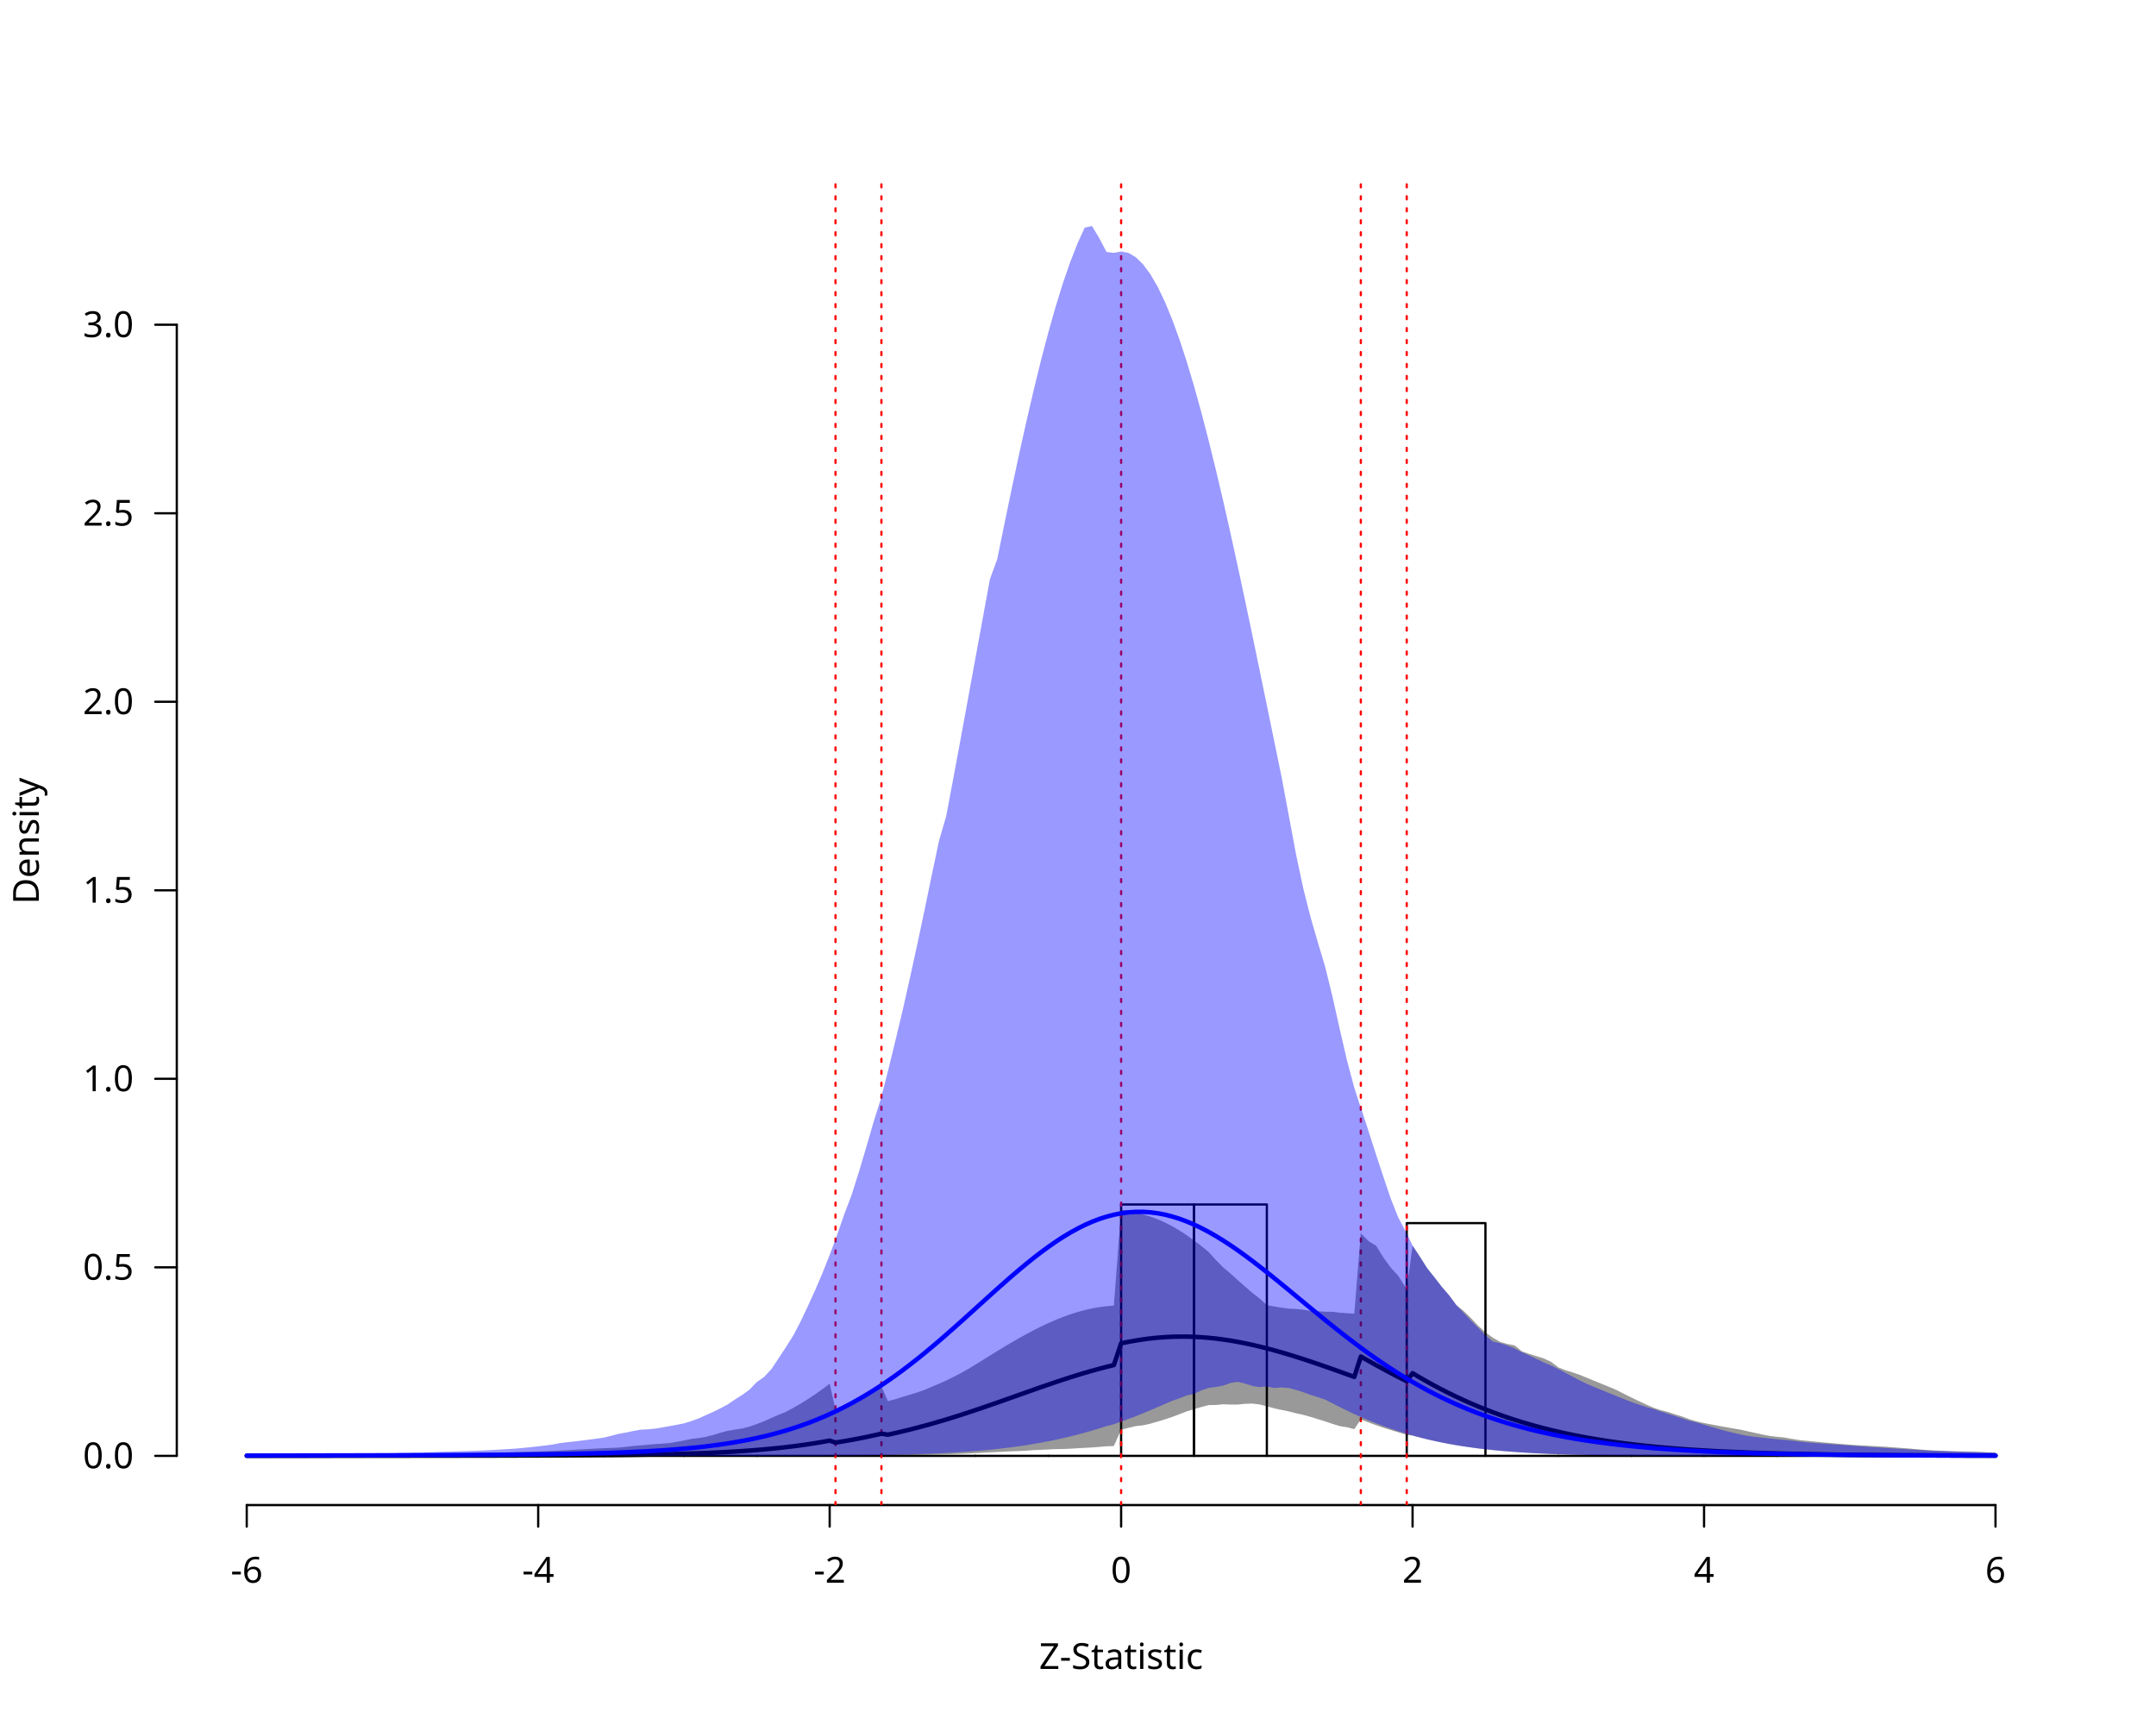
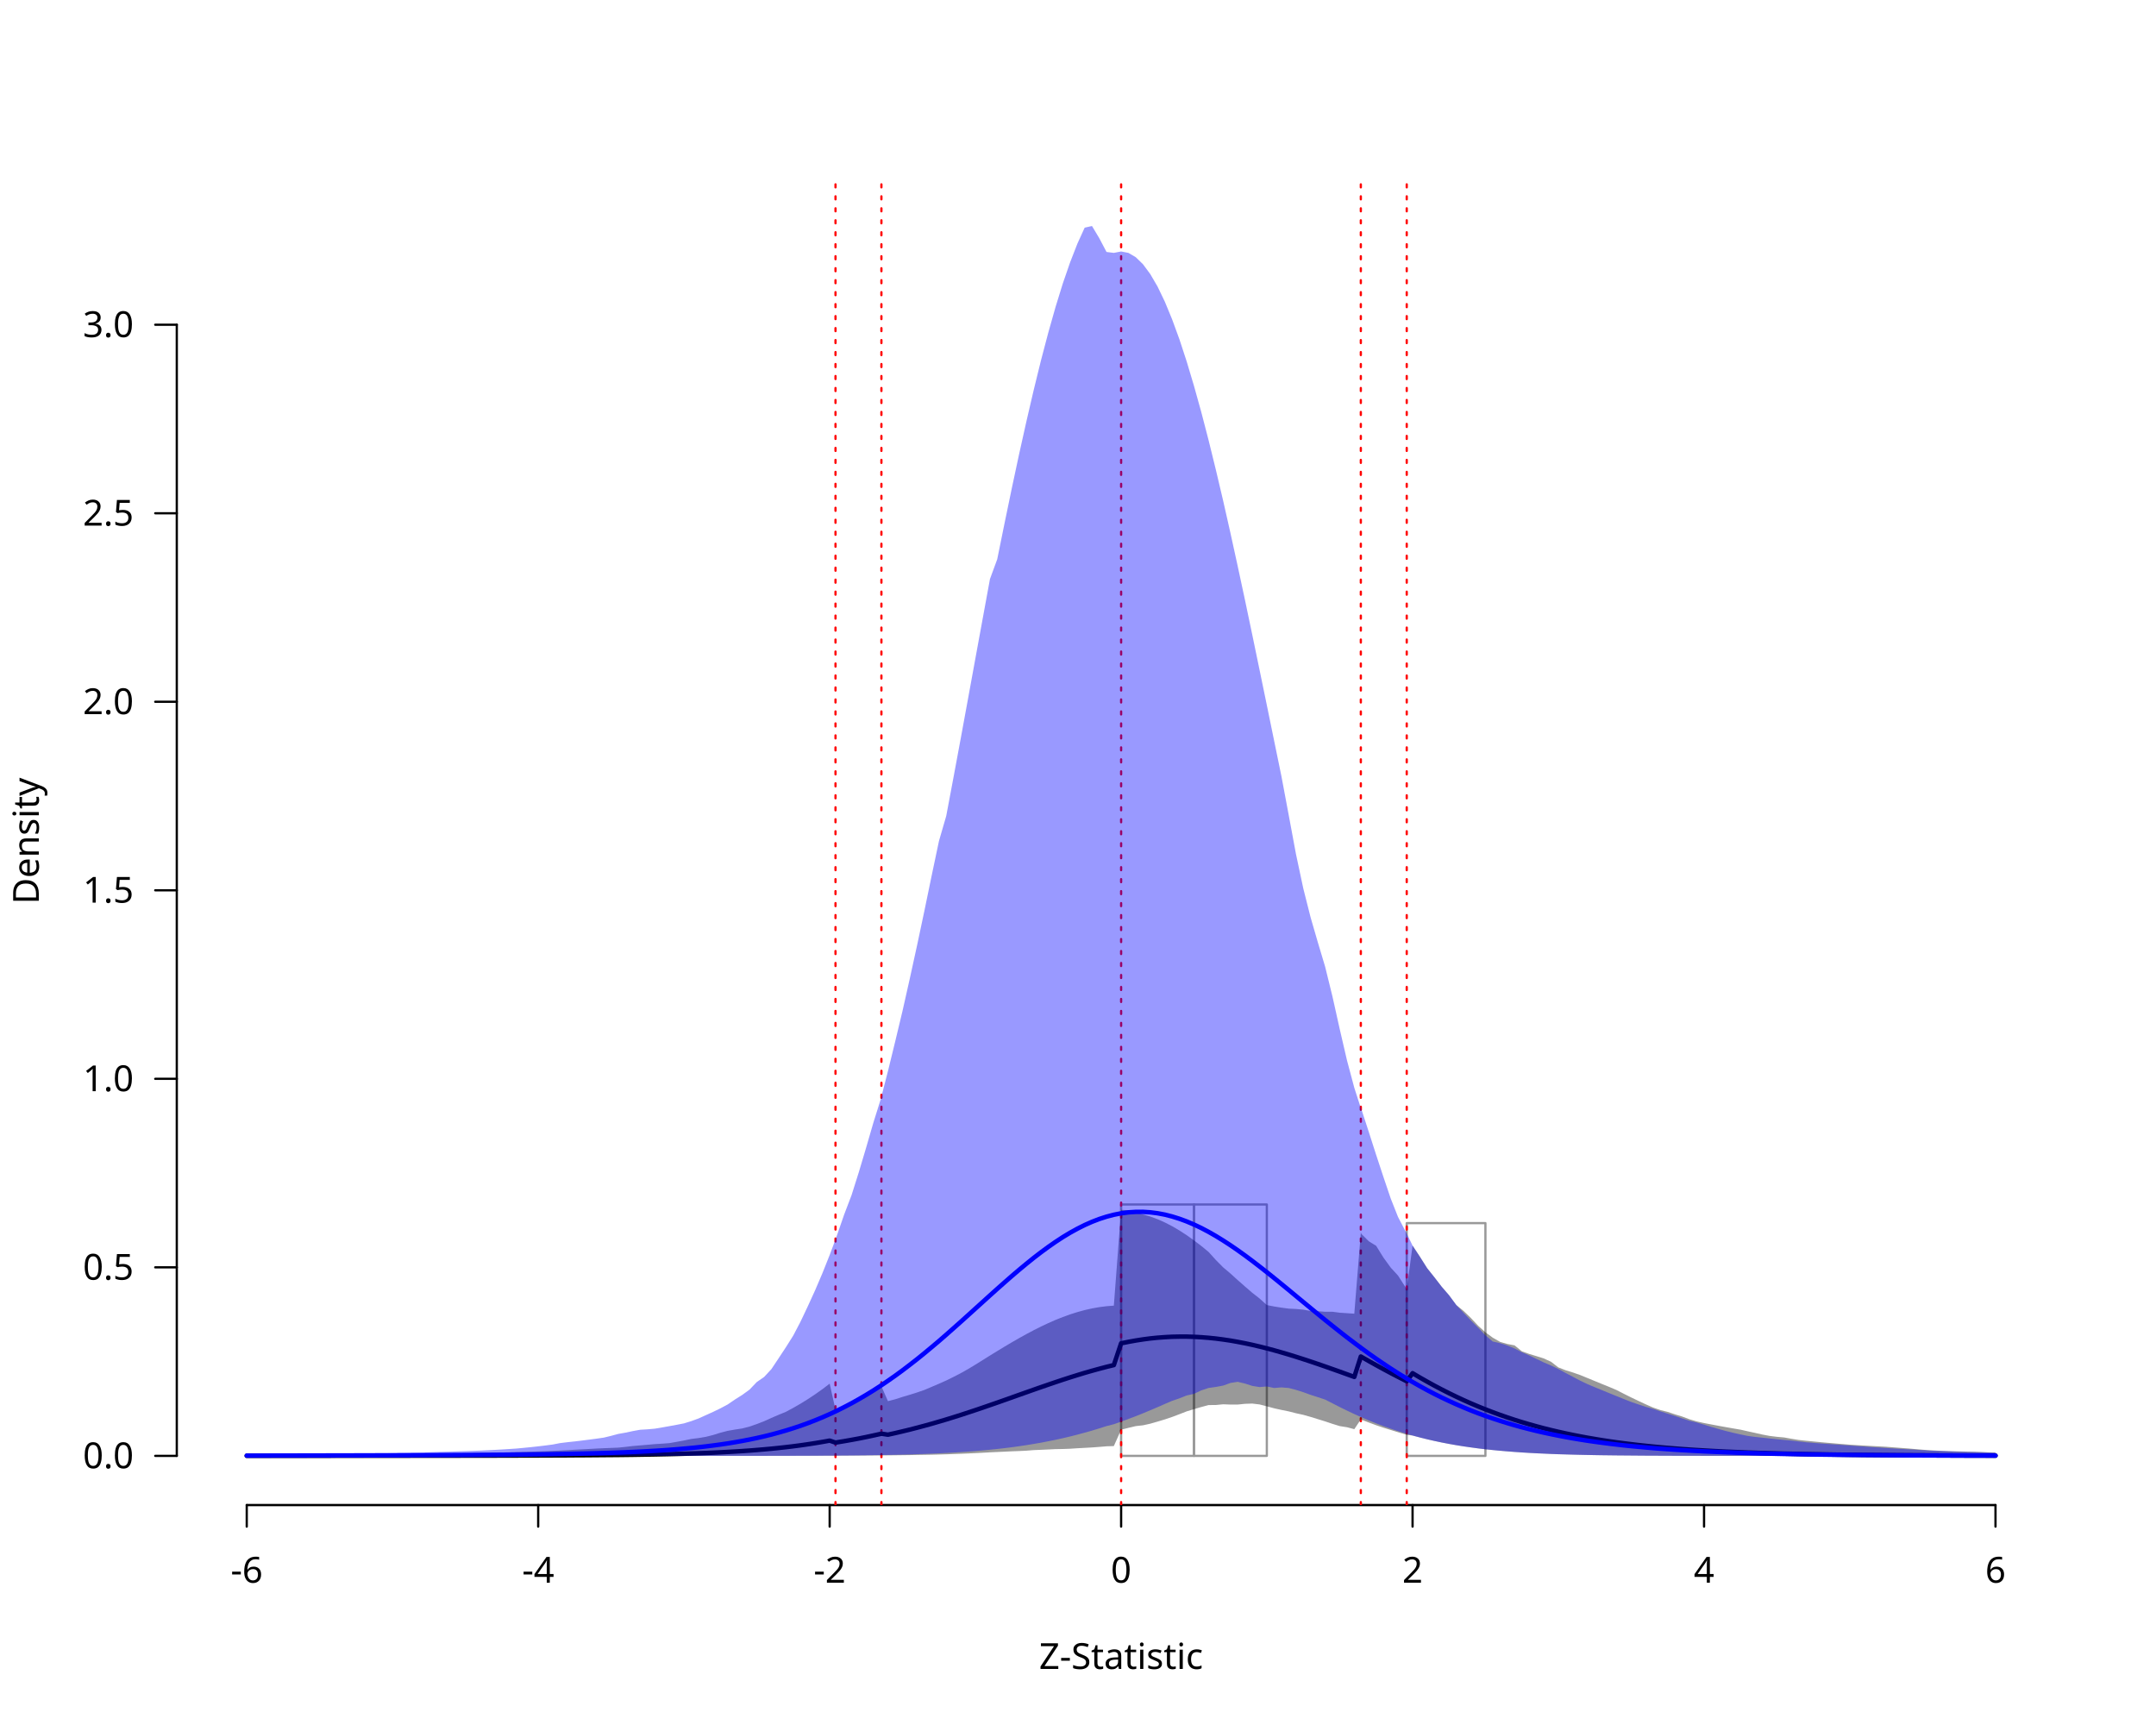
<svg xmlns="http://www.w3.org/2000/svg" class="svglite" data-engine-version="2.0" width="720.00pt" height="576.00pt" viewBox="0 0 720.00 576.00">
  <defs>
    <style type="text/css">
    .svglite line, .svglite polyline, .svglite polygon, .svglite path, .svglite rect, .svglite circle {
      fill: none;
      stroke: #000000;
      stroke-linecap: round;
      stroke-linejoin: round;
      stroke-miterlimit: 10.00;
    }
  </style>
  </defs>
  <rect width="100%" height="100%" style="stroke: none; fill: #FFFFFF;" />
  <defs>
    <clipPath id="cpMC4wMHw3MjAuMDB8MC4wMHw1NzYuMDA=">
      <rect x="0.00" y="0.00" width="720.00" height="576.00" />
    </clipPath>
  </defs>
  <g clip-path="url(#cpMC4wMHw3MjAuMDB8MC4wMHw1NzYuMDA=)">
    <text x="374.40" y="557.28" text-anchor="middle" style="font-size: 12.00px; font-family: sans;" textLength="53.34px" lengthAdjust="spacingAndGlyphs">Z-Statistic</text>
    <text transform="translate(12.96,280.80) rotate(-90)" text-anchor="middle" style="font-size: 12.00px; font-family: sans;" textLength="40.02px" lengthAdjust="spacingAndGlyphs">Density</text>
    <line x1="82.40" y1="502.56" x2="666.40" y2="502.56" style="stroke-width: 0.75;" />
    <line x1="82.40" y1="502.56" x2="82.40" y2="509.76" style="stroke-width: 0.75;" />
    <line x1="179.73" y1="502.56" x2="179.73" y2="509.76" style="stroke-width: 0.75;" />
    <line x1="277.07" y1="502.56" x2="277.07" y2="509.76" style="stroke-width: 0.75;" />
    <line x1="374.40" y1="502.56" x2="374.40" y2="509.76" style="stroke-width: 0.75;" />
    <line x1="471.73" y1="502.56" x2="471.73" y2="509.76" style="stroke-width: 0.75;" />
    <line x1="569.07" y1="502.56" x2="569.07" y2="509.76" style="stroke-width: 0.75;" />
    <line x1="666.40" y1="502.56" x2="666.40" y2="509.76" style="stroke-width: 0.75;" />
    <text x="82.40" y="528.48" text-anchor="middle" style="font-size: 12.00px; font-family: sans;" textLength="10.67px" lengthAdjust="spacingAndGlyphs">-6</text>
    <text x="179.73" y="528.48" text-anchor="middle" style="font-size: 12.00px; font-family: sans;" textLength="10.67px" lengthAdjust="spacingAndGlyphs">-4</text>
    <text x="277.07" y="528.48" text-anchor="middle" style="font-size: 12.00px; font-family: sans;" textLength="10.67px" lengthAdjust="spacingAndGlyphs">-2</text>
    <text x="374.40" y="528.48" text-anchor="middle" style="font-size: 12.00px; font-family: sans;" textLength="6.67px" lengthAdjust="spacingAndGlyphs">0</text>
    <text x="471.73" y="528.48" text-anchor="middle" style="font-size: 12.00px; font-family: sans;" textLength="6.67px" lengthAdjust="spacingAndGlyphs">2</text>
    <text x="569.07" y="528.48" text-anchor="middle" style="font-size: 12.00px; font-family: sans;" textLength="6.67px" lengthAdjust="spacingAndGlyphs">4</text>
    <text x="666.40" y="528.48" text-anchor="middle" style="font-size: 12.00px; font-family: sans;" textLength="6.67px" lengthAdjust="spacingAndGlyphs">6</text>
    <line x1="59.04" y1="486.13" x2="59.04" y2="108.43" style="stroke-width: 0.75;" />
    <line x1="59.04" y1="486.13" x2="51.84" y2="486.13" style="stroke-width: 0.75;" />
    <line x1="59.04" y1="423.18" x2="51.84" y2="423.18" style="stroke-width: 0.75;" />
    <line x1="59.04" y1="360.23" x2="51.84" y2="360.23" style="stroke-width: 0.75;" />
    <line x1="59.04" y1="297.28" x2="51.84" y2="297.28" style="stroke-width: 0.75;" />
    <line x1="59.04" y1="234.33" x2="51.84" y2="234.33" style="stroke-width: 0.75;" />
    <line x1="59.04" y1="171.38" x2="51.84" y2="171.38" style="stroke-width: 0.75;" />
    <line x1="59.04" y1="108.43" x2="51.84" y2="108.43" style="stroke-width: 0.75;" />
    <text x="44.64" y="490.26" text-anchor="end" style="font-size: 12.00px; font-family: sans;" textLength="16.68px" lengthAdjust="spacingAndGlyphs">0.0</text>
    <text x="44.64" y="427.31" text-anchor="end" style="font-size: 12.00px; font-family: sans;" textLength="16.68px" lengthAdjust="spacingAndGlyphs">0.5</text>
    <text x="44.64" y="364.36" text-anchor="end" style="font-size: 12.00px; font-family: sans;" textLength="16.68px" lengthAdjust="spacingAndGlyphs">1.0</text>
    <text x="44.64" y="301.41" text-anchor="end" style="font-size: 12.00px; font-family: sans;" textLength="16.68px" lengthAdjust="spacingAndGlyphs">1.5</text>
    <text x="44.64" y="238.46" text-anchor="end" style="font-size: 12.00px; font-family: sans;" textLength="16.68px" lengthAdjust="spacingAndGlyphs">2.0</text>
    <text x="44.64" y="175.51" text-anchor="end" style="font-size: 12.00px; font-family: sans;" textLength="16.68px" lengthAdjust="spacingAndGlyphs">2.5</text>
    <text x="44.64" y="112.56" text-anchor="end" style="font-size: 12.00px; font-family: sans;" textLength="16.68px" lengthAdjust="spacingAndGlyphs">3.0</text>
  </g>
  <defs>
    <clipPath id="cpNTkuMDR8Njg5Ljc2fDU5LjA0fDUwMi41Ng==">
      <rect x="59.04" y="59.04" width="630.72" height="443.52" />
    </clipPath>
  </defs>
  <g clip-path="url(#cpNTkuMDR8Njg5Ljc2fDU5LjA0fDUwMi41Ng==)">
-     <polygon points="82.40,486.13 106.73,486.13 106.73,486.13 82.40,486.13 " style="stroke-width: 0.75; fill: none;" />
-     <polygon points="106.73,486.13 131.07,486.13 131.07,486.13 106.73,486.13 " style="stroke-width: 0.75; fill: none;" />
-     <polygon points="131.07,486.13 155.40,486.13 155.40,486.13 131.07,486.13 " style="stroke-width: 0.75; fill: none;" />
-     <polygon points="155.40,486.13 179.73,486.13 179.73,486.13 155.40,486.13 " style="stroke-width: 0.75; fill: none;" />
-     <polygon points="179.73,486.13 204.07,486.13 204.07,486.13 179.73,486.13 " style="stroke-width: 0.75; fill: none;" />
-     <polygon points="204.07,486.13 228.40,486.13 228.40,486.13 204.07,486.13 " style="stroke-width: 0.75; fill: none;" />
-     <polygon points="228.40,486.13 252.73,486.13 252.73,486.13 228.40,486.13 " style="stroke-width: 0.75; fill: none;" />
-     <polygon points="252.73,486.13 279.02,486.13 279.02,486.13 252.73,486.13 " style="stroke-width: 0.75; fill: none;" />
-     <polygon points="279.02,486.13 294.35,486.13 294.35,486.13 279.02,486.13 " style="stroke-width: 0.75; fill: none;" />
-     <polygon points="294.35,486.13 325.73,486.13 325.73,486.13 294.35,486.13 " style="stroke-width: 0.75; fill: none;" />
-     <polygon points="325.73,486.13 350.07,486.13 350.07,486.13 325.73,486.13 " style="stroke-width: 0.75; fill: none;" />
-     <polygon points="350.07,486.13 374.40,486.13 374.40,486.13 350.07,486.13 " style="stroke-width: 0.75; fill: none;" />
-     <polygon points="374.40,486.13 398.73,486.13 398.73,402.20 374.40,402.20 " style="stroke-width: 0.75; fill: none;" />
-     <polygon points="398.73,486.13 423.07,486.13 423.07,402.20 398.73,402.20 " style="stroke-width: 0.75; fill: none;" />
-     <polygon points="423.07,486.13 454.45,486.13 454.45,486.13 423.07,486.13 " style="stroke-width: 0.75; fill: none;" />
-     <polygon points="454.45,486.13 469.78,486.13 469.78,486.13 454.45,486.13 " style="stroke-width: 0.75; fill: none;" />
-     <polygon points="469.78,486.13 496.07,486.13 496.07,408.42 469.78,408.42 " style="stroke-width: 0.75; fill: none;" />
-     <polygon points="496.07,486.13 520.40,486.13 520.40,486.13 496.07,486.13 " style="stroke-width: 0.75; fill: none;" />
-     <polygon points="520.40,486.13 544.73,486.13 544.73,486.13 520.40,486.13 " style="stroke-width: 0.75; fill: none;" />
-     <polygon points="544.73,486.13 569.07,486.13 569.07,486.13 544.73,486.13 " style="stroke-width: 0.75; fill: none;" />
-     <polygon points="569.07,486.13 593.40,486.13 593.40,486.13 569.07,486.13 " style="stroke-width: 0.75; fill: none;" />
-     <polygon points="593.40,486.13 617.73,486.13 617.73,486.13 593.40,486.13 " style="stroke-width: 0.75; fill: none;" />
-     <polygon points="617.73,486.13 642.07,486.13 642.07,486.13 617.73,486.13 " style="stroke-width: 0.75; fill: none;" />
-     <polygon points="642.07,486.13 666.40,486.13 666.40,486.13 642.07,486.13 " style="stroke-width: 0.75; fill: none;" />
+     <rect x="82.40" y="486.13" width="24.33" height="0.00" style="stroke-width: 0.75; stroke: #999999;" />
+     <rect x="106.73" y="486.13" width="24.33" height="0.00" style="stroke-width: 0.75; stroke: #999999;" />
+     <rect x="131.07" y="486.13" width="24.33" height="0.00" style="stroke-width: 0.75; stroke: #999999;" />
+     <rect x="155.40" y="486.13" width="24.33" height="0.00" style="stroke-width: 0.75; stroke: #999999;" />
+     <rect x="179.73" y="486.13" width="24.33" height="0.00" style="stroke-width: 0.75; stroke: #999999;" />
+     <rect x="204.07" y="486.13" width="24.33" height="0.00" style="stroke-width: 0.75; stroke: #999999;" />
+     <rect x="228.40" y="486.13" width="24.33" height="0.00" style="stroke-width: 0.75; stroke: #999999;" />
+     <rect x="252.73" y="486.13" width="26.28" height="0.00" style="stroke-width: 0.75; stroke: #999999;" />
+     <rect x="279.02" y="486.13" width="15.34" height="0.00" style="stroke-width: 0.75; stroke: #999999;" />
+     <rect x="294.35" y="486.13" width="31.38" height="0.00" style="stroke-width: 0.75; stroke: #999999;" />
+     <rect x="325.73" y="486.13" width="24.33" height="0.00" style="stroke-width: 0.75; stroke: #999999;" />
+     <rect x="350.07" y="486.13" width="24.33" height="0.00" style="stroke-width: 0.75; stroke: #999999;" />
+     <rect x="374.40" y="402.20" width="24.33" height="83.93" style="stroke-width: 0.75; stroke: #999999;" />
+     <rect x="398.73" y="402.20" width="24.33" height="83.93" style="stroke-width: 0.75; stroke: #999999;" />
+     <rect x="423.07" y="486.13" width="31.38" height="0.00" style="stroke-width: 0.75; stroke: #999999;" />
+     <rect x="454.45" y="486.13" width="15.34" height="0.00" style="stroke-width: 0.75; stroke: #999999;" />
+     <rect x="469.78" y="408.42" width="26.28" height="77.71" style="stroke-width: 0.75; stroke: #999999;" />
+     <rect x="496.07" y="486.13" width="24.33" height="0.00" style="stroke-width: 0.75; stroke: #999999;" />
+     <rect x="520.40" y="486.13" width="24.33" height="0.00" style="stroke-width: 0.75; stroke: #999999;" />
+     <rect x="544.73" y="486.13" width="24.33" height="0.00" style="stroke-width: 0.75; stroke: #999999;" />
+     <rect x="569.07" y="486.13" width="24.33" height="0.00" style="stroke-width: 0.75; stroke: #999999;" />
+     <rect x="593.40" y="486.13" width="24.33" height="0.00" style="stroke-width: 0.75; stroke: #999999;" />
+     <rect x="617.73" y="486.13" width="24.33" height="0.00" style="stroke-width: 0.75; stroke: #999999;" />
+     <rect x="642.07" y="486.13" width="24.33" height="0.00" style="stroke-width: 0.75; stroke: #999999;" />
    <line x1="279.02" y1="502.56" x2="279.02" y2="59.04" style="stroke-width: 0.75; stroke: #FF0000; stroke-dasharray: 1.00,3.00;" />
    <line x1="294.35" y1="502.56" x2="294.35" y2="59.04" style="stroke-width: 0.75; stroke: #FF0000; stroke-dasharray: 1.00,3.00;" />
    <line x1="374.40" y1="502.56" x2="374.40" y2="59.04" style="stroke-width: 0.75; stroke: #FF0000; stroke-dasharray: 1.00,3.00;" />
    <line x1="454.45" y1="502.56" x2="454.45" y2="59.04" style="stroke-width: 0.75; stroke: #FF0000; stroke-dasharray: 1.00,3.00;" />
    <line x1="469.78" y1="502.56" x2="469.78" y2="59.04" style="stroke-width: 0.75; stroke: #FF0000; stroke-dasharray: 1.00,3.00;" />
    <polygon points="82.40,486.13 84.83,486.13 87.27,486.13 89.70,486.13 92.13,486.13 94.57,486.13 97.00,486.13 99.43,486.13 101.87,486.13 104.30,486.13 106.73,486.13 109.17,486.13 111.60,486.13 114.03,486.13 116.47,486.13 118.90,486.13 121.33,486.13 123.77,486.13 126.20,486.13 128.63,486.13 131.07,486.13 133.50,486.13 135.93,486.13 138.37,486.13 140.80,486.13 143.23,486.13 145.67,486.13 148.10,486.13 150.53,486.13 152.97,486.13 155.40,486.13 157.83,486.13 160.27,486.13 162.70,486.13 165.13,486.13 167.57,486.13 170.00,486.13 172.43,486.13 174.87,486.13 177.30,486.13 179.73,486.13 182.17,486.13 184.60,486.13 187.03,486.13 189.47,486.13 191.90,486.13 194.33,486.13 196.77,486.13 199.20,486.13 201.63,486.13 204.07,486.13 206.50,486.13 208.93,486.13 211.37,486.13 213.80,486.13 216.23,486.13 218.67,486.13 221.10,486.13 223.53,486.13 225.97,486.13 228.40,486.13 230.83,486.13 233.27,486.13 235.70,486.13 238.13,486.13 240.57,486.13 243.00,486.13 245.43,486.13 247.87,486.13 250.30,486.13 252.73,486.13 255.17,486.12 257.60,486.12 260.03,486.12 262.47,486.12 264.90,486.11 267.33,486.11 269.77,486.11 272.20,486.10 274.63,486.09 277.07,486.09 279.02,486.08 279.50,486.08 281.93,486.07 284.37,486.05 286.80,486.04 289.23,486.02 291.67,486.00 294.10,485.98 294.35,485.98 296.53,485.96 298.97,485.93 301.40,485.90 303.83,485.87 306.27,485.82 308.70,485.78 311.13,485.74 313.57,485.68 316.00,485.61 318.43,485.52 320.87,485.43 323.30,485.33 325.73,485.21 328.17,485.09 330.60,484.95 333.03,484.84 335.47,484.73 337.90,484.61 340.33,484.52 342.77,484.40 345.20,484.21 347.63,484.11 350.07,484.00 352.50,483.88 354.93,483.84 357.37,483.75 359.80,483.59 362.23,483.46 364.67,483.32 367.10,483.14 369.53,482.94 371.97,482.86 374.40,477.40 376.83,476.78 379.27,476.20 381.70,475.93 384.13,475.39 386.57,474.69 389.00,473.96 391.43,473.14 393.87,472.22 396.30,471.27 398.73,470.54 401.17,469.82 403.60,469.17 406.03,469.15 408.47,468.91 410.90,469.00 413.33,469.00 415.77,468.75 418.20,468.67 420.63,468.96 423.07,469.59 425.50,470.25 427.93,470.79 430.37,471.28 432.80,471.90 435.23,472.43 437.67,473.12 440.10,473.87 442.53,474.62 444.97,475.44 447.40,476.19 449.83,476.57 452.27,477.22 454.45,473.96 454.70,474.06 457.13,475.00 459.57,475.91 462.00,476.73 464.43,477.48 466.87,478.24 469.30,478.96 469.78,479.10 471.73,479.34 474.17,479.99 476.60,480.60 479.03,481.15 481.47,481.67 483.90,482.14 486.33,482.57 488.77,482.96 491.20,483.31 493.63,483.64 496.07,483.93 498.50,484.19 500.93,484.42 503.37,484.63 505.80,484.82 508.23,484.99 510.67,485.14 513.10,485.27 515.53,485.38 517.97,485.49 520.40,485.58 522.83,485.65 525.27,485.72 527.70,485.78 530.13,485.83 532.57,485.88 535.00,485.92 537.43,485.95 539.87,485.98 542.30,486.00 544.73,486.02 547.17,486.04 549.60,486.06 552.03,486.07 554.47,486.08 556.90,486.09 559.33,486.10 561.77,486.10 564.20,486.11 566.63,486.11 569.07,486.12 571.50,486.12 573.93,486.12 576.37,486.12 578.80,486.13 581.23,486.13 583.67,486.13 586.10,486.13 588.53,486.13 590.97,486.13 593.40,486.13 595.83,486.13 598.27,486.13 600.70,486.13 603.13,486.13 605.57,486.13 608.00,486.13 610.43,486.13 612.87,486.13 615.30,486.13 617.73,486.13 620.17,486.13 622.60,486.13 625.03,486.13 627.47,486.13 629.90,486.13 632.33,486.13 634.77,486.13 637.20,486.13 639.63,486.13 642.07,486.13 644.50,486.13 646.93,486.13 649.37,486.13 651.80,486.13 654.23,486.13 656.67,486.13 659.10,486.13 661.53,486.13 663.97,486.13 666.40,486.13 666.40,485.01 663.97,484.96 661.53,484.86 659.10,484.76 656.67,484.71 654.23,484.64 651.80,484.58 649.37,484.50 646.93,484.39 644.50,484.26 642.07,484.08 639.63,483.87 637.20,483.66 634.77,483.48 632.33,483.29 629.90,483.10 627.47,482.96 625.03,482.84 622.60,482.70 620.17,482.56 617.73,482.40 615.30,482.20 612.87,481.99 610.43,481.78 608.00,481.56 605.57,481.32 603.13,481.08 600.70,480.82 598.27,480.43 595.83,479.99 593.40,479.77 590.97,479.47 588.53,479.01 586.10,478.46 583.67,477.93 581.23,477.38 578.80,476.97 576.37,476.54 573.93,476.10 571.50,475.64 569.07,475.17 566.63,474.63 564.20,473.91 561.77,473.00 559.33,472.26 556.90,471.44 554.47,470.83 552.03,469.99 549.60,468.92 547.17,467.79 544.73,466.62 542.30,465.41 539.87,464.16 537.43,463.12 535.00,462.14 532.57,461.14 530.13,460.14 527.70,459.14 525.27,458.29 522.83,457.54 520.40,456.59 517.97,454.71 515.53,453.60 513.10,452.83 510.67,452.09 508.23,451.22 505.80,449.24 503.37,448.77 500.93,448.06 498.50,446.66 496.07,444.89 493.63,442.69 491.20,440.09 488.77,437.74 486.33,435.76 483.90,432.48 481.47,429.67 479.03,426.51 476.60,423.46 474.17,419.62 471.73,415.93 469.78,430.50 469.30,429.71 466.87,425.93 464.43,423.27 462.00,419.92 459.57,416.00 457.13,414.49 454.70,412.10 454.45,411.62 452.27,438.66 449.83,438.49 447.40,438.33 444.97,438.01 442.53,438.01 440.10,437.84 437.67,437.74 435.23,437.31 432.80,437.08 430.37,436.97 427.93,436.64 425.50,436.25 423.07,435.78 420.63,433.58 418.20,431.68 415.77,429.58 413.33,427.44 410.90,425.23 408.47,423.18 406.03,420.72 403.60,418.03 401.17,416.04 398.73,414.18 396.30,412.45 393.87,410.87 391.43,409.44 389.00,408.19 386.57,407.11 384.13,406.21 381.70,405.51 379.27,404.68 376.83,404.10 374.40,404.00 371.97,435.97 369.53,436.16 367.10,436.47 364.67,436.90 362.23,437.45 359.80,438.12 357.37,438.89 354.93,439.77 352.50,440.74 350.07,441.81 347.63,442.96 345.20,444.18 342.77,445.47 340.33,446.82 337.90,448.22 335.47,449.66 333.03,451.14 330.60,452.63 328.17,454.15 325.73,455.67 323.30,457.14 320.87,458.51 318.43,459.77 316.00,460.96 313.57,462.05 311.13,463.09 308.70,464.12 306.27,464.96 303.83,465.73 301.40,466.45 298.97,467.23 296.53,467.86 294.35,462.91 294.10,463.10 291.67,464.75 289.23,466.01 286.80,467.15 284.37,468.28 281.93,469.54 279.50,470.66 279.02,470.77 277.07,462.02 274.63,463.87 272.20,465.59 269.77,467.20 267.33,468.71 264.90,470.11 262.47,471.42 260.03,472.42 257.60,473.47 255.17,474.57 252.73,475.51 250.30,476.36 247.87,476.98 245.43,477.35 243.00,477.78 240.57,478.41 238.13,479.17 235.70,479.78 233.27,480.19 230.83,480.49 228.40,481.00 225.97,481.45 223.53,481.88 221.10,482.06 218.67,482.21 216.23,482.43 213.80,482.64 211.37,482.84 208.93,483.13 206.50,483.38 204.07,483.48 201.63,483.58 199.20,483.69 196.77,483.83 194.33,483.96 191.90,484.08 189.47,484.22 187.03,484.35 184.60,484.46 182.17,484.57 179.73,484.65 177.30,484.73 174.87,484.80 172.43,484.87 170.00,484.94 167.57,485.00 165.13,485.06 162.70,485.12 160.27,485.17 157.83,485.22 155.40,485.27 152.97,485.31 150.53,485.35 148.10,485.40 145.67,485.43 143.23,485.47 140.80,485.51 138.37,485.55 135.93,485.59 133.50,485.63 131.07,485.66 128.63,485.69 126.20,485.72 123.77,485.75 121.33,485.78 118.90,485.80 116.47,485.82 114.03,485.84 111.60,485.86 109.17,485.88 106.73,485.89 104.30,485.91 101.87,485.92 99.43,485.93 97.00,485.95 94.57,485.96 92.13,485.96 89.70,485.97 87.27,485.98 84.83,485.99 82.40,485.99 " style="stroke-width: 0.75; stroke: none; fill: #000000; fill-opacity: 0.40;" />
    <polyline points="82.40,486.11 84.83,486.11 87.27,486.10 89.70,486.10 92.13,486.10 94.57,486.10 97.00,486.10 99.43,486.10 101.87,486.10 104.30,486.10 106.73,486.10 109.17,486.10 111.60,486.09 114.03,486.09 116.47,486.09 118.90,486.09 121.33,486.09 123.77,486.09 126.20,486.08 128.63,486.08 131.07,486.08 133.50,486.08 135.93,486.08 138.37,486.07 140.80,486.07 143.23,486.07 145.67,486.07 148.10,486.06 150.53,486.06 152.97,486.06 155.40,486.05 157.83,486.05 160.27,486.04 162.70,486.04 165.13,486.04 167.57,486.03 170.00,486.02 172.43,486.02 174.87,486.01 177.30,486.00 179.73,486.00 182.17,485.99 184.60,485.98 187.03,485.97 189.47,485.96 191.90,485.94 194.33,485.93 196.77,485.91 199.20,485.89 201.63,485.87 204.07,485.85 206.50,485.83 208.93,485.80 211.37,485.77 213.80,485.73 216.23,485.69 218.67,485.65 221.10,485.60 223.53,485.55 225.97,485.49 228.40,485.42 230.83,485.34 233.27,485.26 235.70,485.17 238.13,485.07 240.57,484.95 243.00,484.82 245.43,484.68 247.87,484.53 250.30,484.36 252.73,484.17 255.17,483.96 257.60,483.74 260.03,483.49 262.47,483.22 264.90,482.93 267.33,482.61 269.77,482.26 272.20,481.88 274.63,481.48 277.07,481.04 279.02,481.70 279.50,481.62 281.93,481.22 284.37,480.79 286.80,480.34 289.23,479.85 291.67,479.33 294.10,478.79 294.35,478.73 296.53,479.06 298.97,478.52 301.40,477.95 303.83,477.36 306.27,476.73 308.70,476.08 311.13,475.41 313.57,474.70 316.00,473.98 318.43,473.23 320.87,472.46 323.30,471.66 325.73,470.86 328.17,470.03 330.60,469.19 333.03,468.35 335.47,467.49 337.90,466.63 340.33,465.76 342.77,464.90 345.20,464.04 347.63,463.19 350.07,462.35 352.50,461.52 354.93,460.71 357.37,459.92 359.80,459.16 362.23,458.42 364.67,457.72 367.10,457.05 369.53,456.41 371.97,455.82 374.40,448.55 376.83,448.06 379.27,447.62 381.70,447.24 384.13,446.92 386.57,446.67 389.00,446.49 391.43,446.36 393.87,446.31 396.30,446.31 398.73,446.38 401.17,446.52 403.60,446.71 406.03,446.96 408.47,447.28 410.90,447.64 413.33,448.07 415.77,448.54 418.20,449.06 420.63,449.63 423.07,450.24 425.50,450.89 427.93,451.58 430.37,452.30 432.80,453.05 435.23,453.83 437.67,454.63 440.10,455.45 442.53,456.29 444.97,457.15 447.40,458.01 449.83,458.89 452.27,459.77 454.45,452.96 454.70,453.10 457.13,454.48 459.57,455.84 462.00,457.17 464.43,458.47 466.87,459.74 469.30,460.98 469.78,461.22 471.73,458.53 474.17,459.97 476.60,461.35 479.03,462.69 481.47,463.97 483.90,465.20 486.33,466.38 488.77,467.52 491.20,468.60 493.63,469.63 496.07,470.61 498.50,471.55 500.93,472.44 503.37,473.29 505.80,474.10 508.23,474.86 510.67,475.58 513.10,476.26 515.53,476.91 517.97,477.52 520.40,478.09 522.83,478.63 525.27,479.14 527.70,479.62 530.13,480.07 532.57,480.49 535.00,480.89 537.43,481.26 539.87,481.61 542.30,481.93 544.73,482.23 547.17,482.52 549.60,482.78 552.03,483.03 554.47,483.26 556.90,483.47 559.33,483.67 561.77,483.86 564.20,484.03 566.63,484.19 569.07,484.33 571.50,484.47 573.93,484.60 576.37,484.72 578.80,484.82 581.23,484.92 583.67,485.02 586.10,485.10 588.53,485.18 590.97,485.26 593.40,485.32 595.83,485.39 598.27,485.44 600.70,485.50 603.13,485.55 605.57,485.59 608.00,485.63 610.43,485.67 612.87,485.71 615.30,485.74 617.73,485.77 620.17,485.79 622.60,485.82 625.03,485.84 627.47,485.86 629.90,485.88 632.33,485.90 634.77,485.92 637.20,485.93 639.63,485.95 642.07,485.96 644.50,485.97 646.93,485.98 649.37,485.99 651.80,486.00 654.23,486.01 656.67,486.02 659.10,486.03 661.53,486.03 663.97,486.04 666.40,486.05 " style="stroke-width: 1.50;" />
    <polygon points="82.40,486.13 84.83,486.13 87.27,486.13 89.70,486.13 92.13,486.13 94.57,486.13 97.00,486.13 99.43,486.13 101.87,486.13 104.30,486.13 106.73,486.13 109.17,486.13 111.60,486.13 114.03,486.13 116.47,486.13 118.90,486.13 121.33,486.13 123.77,486.13 126.20,486.13 128.63,486.13 131.07,486.13 133.50,486.13 135.93,486.13 138.37,486.13 140.80,486.13 143.23,486.13 145.67,486.13 148.10,486.13 150.53,486.13 152.97,486.13 155.40,486.13 157.83,486.13 160.27,486.13 162.70,486.13 165.13,486.13 167.57,486.13 170.00,486.13 172.43,486.13 174.87,486.13 177.30,486.13 179.73,486.13 182.17,486.13 184.60,486.13 187.03,486.13 189.47,486.13 191.90,486.13 194.33,486.13 196.77,486.13 199.20,486.13 201.63,486.13 204.07,486.13 206.50,486.13 208.93,486.13 211.37,486.13 213.80,486.13 216.23,486.13 218.67,486.13 221.10,486.13 223.53,486.13 225.97,486.13 228.40,486.13 230.83,486.13 233.27,486.13 235.70,486.13 238.13,486.13 240.57,486.13 243.00,486.13 245.43,486.13 247.87,486.12 250.30,486.12 252.73,486.12 255.17,486.12 257.60,486.11 260.03,486.11 262.47,486.10 264.90,486.10 267.33,486.09 269.77,486.08 272.20,486.07 274.63,486.06 277.07,486.05 279.02,486.03 279.50,486.03 281.93,486.01 284.37,485.99 286.80,485.97 289.23,485.94 291.67,485.90 294.10,485.87 294.35,485.86 296.53,485.82 298.97,485.77 301.40,485.71 303.83,485.65 306.27,485.57 308.70,485.49 311.13,485.39 313.57,485.29 316.00,485.16 318.43,485.03 320.87,484.88 323.30,484.71 325.73,484.52 328.17,484.31 330.60,484.08 333.03,483.83 335.47,483.55 337.90,483.25 340.33,482.91 342.77,482.55 345.20,482.15 347.63,481.73 350.07,481.26 352.50,480.77 354.93,480.23 357.37,479.66 359.80,479.04 362.23,478.39 364.67,477.70 367.10,476.96 369.53,476.19 371.97,475.56 374.40,474.71 376.83,473.82 379.27,472.89 381.70,471.92 384.13,470.91 386.57,469.87 389.00,468.80 391.43,467.76 393.87,466.93 396.30,465.96 398.73,465.42 401.17,464.27 403.60,463.46 406.03,463.12 408.47,462.67 410.90,461.79 413.33,461.41 415.77,461.99 418.20,462.77 420.63,463.16 423.07,462.96 425.50,463.47 427.93,463.27 430.37,463.47 432.80,464.10 435.23,464.87 437.67,465.75 440.10,466.53 442.53,467.34 444.97,468.58 447.40,469.83 449.83,471.02 452.27,472.17 454.45,473.15 454.70,473.26 457.13,474.29 459.57,475.27 462.00,476.19 464.43,477.06 466.87,477.87 469.30,478.63 469.78,478.78 471.73,479.34 474.17,479.99 476.60,480.60 479.03,481.15 481.47,481.67 483.90,482.14 486.33,482.57 488.77,482.96 491.20,483.31 493.63,483.64 496.07,483.93 498.50,484.19 500.93,484.42 503.37,484.63 505.80,484.82 508.23,484.99 510.67,485.14 513.10,485.27 515.53,485.38 517.97,485.49 520.40,485.58 522.83,485.65 525.27,485.72 527.70,485.78 530.13,485.83 532.57,485.88 535.00,485.92 537.43,485.95 539.87,485.98 542.30,486.00 544.73,486.02 547.17,486.04 549.60,486.06 552.03,486.07 554.47,486.08 556.90,486.09 559.33,486.10 561.77,486.10 564.20,486.11 566.63,486.11 569.07,486.12 571.50,486.12 573.93,486.12 576.37,486.12 578.80,486.13 581.23,486.13 583.67,486.13 586.10,486.13 588.53,486.13 590.97,486.13 593.40,486.13 595.83,486.13 598.27,486.13 600.70,486.13 603.13,486.13 605.57,486.13 608.00,486.13 610.43,486.13 612.87,486.13 615.30,486.13 617.73,486.13 620.17,486.13 622.60,486.13 625.03,486.13 627.47,486.13 629.90,486.13 632.33,486.13 634.77,486.13 637.20,486.13 639.63,486.13 642.07,486.13 644.50,486.13 646.93,486.13 649.37,486.13 651.80,486.13 654.23,486.13 656.67,486.13 659.10,486.13 661.53,486.13 663.97,486.13 666.40,486.13 666.40,485.08 663.97,484.98 661.53,484.90 659.10,484.85 656.67,484.80 654.23,484.75 651.80,484.66 649.37,484.56 646.93,484.48 644.50,484.37 642.07,484.22 639.63,484.07 637.20,483.94 634.77,483.80 632.33,483.66 629.90,483.50 627.47,483.35 625.03,483.19 622.60,483.02 620.17,482.85 617.73,482.67 615.30,482.49 612.87,482.33 610.43,482.15 608.00,481.98 605.57,481.79 603.13,481.60 600.70,481.32 598.27,481.03 595.83,480.81 593.40,480.57 590.97,480.32 588.53,480.06 586.10,479.80 583.67,479.47 581.23,478.97 578.80,478.43 576.37,477.83 573.93,477.16 571.50,476.46 569.07,475.72 566.63,475.00 564.20,474.41 561.77,473.62 559.33,472.80 556.90,472.03 554.47,471.26 552.03,470.43 549.60,469.77 547.17,468.96 544.73,468.12 542.30,467.16 539.87,466.19 537.43,465.20 535.00,464.20 532.57,463.20 530.13,462.18 527.70,461.02 525.27,459.73 522.83,458.45 520.40,457.12 517.97,455.96 515.53,454.92 513.10,453.76 510.67,452.59 508.23,451.53 505.80,450.27 503.37,449.28 500.93,448.50 498.50,447.95 496.07,445.89 493.63,443.35 491.20,440.93 488.77,438.37 486.33,435.76 483.90,432.48 481.47,429.67 479.03,426.51 476.60,423.46 474.17,419.62 471.73,415.93 469.78,411.89 469.30,411.01 466.87,406.35 464.43,400.19 462.00,393.01 459.57,385.64 457.13,378.04 454.70,370.58 454.45,369.98 452.27,363.22 449.83,354.08 447.40,343.61 444.97,332.71 442.53,322.79 440.10,314.68 437.67,306.30 435.23,296.64 432.80,285.23 430.37,272.18 427.93,259.17 425.50,247.35 423.07,235.51 420.63,223.69 418.20,211.97 415.77,200.39 413.33,189.03 410.90,177.94 408.47,167.19 406.03,156.84 403.60,146.96 401.17,137.61 398.73,128.85 396.30,120.72 393.87,113.30 391.43,106.63 389.00,100.74 386.57,95.69 384.13,91.51 381.70,88.23 379.27,85.87 376.83,84.44 374.40,83.97 371.97,84.44 369.53,84.14 367.10,79.53 364.67,75.47 362.23,76.02 359.80,81.36 357.37,87.59 354.93,94.65 352.50,102.51 350.07,111.10 347.63,120.37 345.20,130.27 342.77,140.71 340.33,151.65 337.90,163.01 335.47,174.72 333.03,186.73 330.60,193.34 328.17,206.57 325.73,219.87 323.30,233.18 320.87,246.41 318.43,259.53 316.00,272.45 313.57,280.82 311.13,292.39 308.70,304.15 306.27,315.61 303.83,326.76 301.40,337.55 298.97,347.70 296.53,357.68 294.35,366.17 294.10,367.12 291.67,374.86 289.23,383.28 286.80,391.42 284.37,399.10 281.93,405.50 279.50,412.52 279.02,413.86 277.07,419.07 274.63,425.18 272.20,430.86 269.77,436.18 267.33,441.33 264.90,445.97 262.47,449.83 260.03,453.53 257.60,457.18 255.17,459.79 252.73,461.48 250.30,464.02 247.87,465.78 245.43,467.32 243.00,468.98 240.57,470.27 238.13,471.45 235.70,472.55 233.27,473.65 230.83,474.54 228.40,475.29 225.97,475.76 223.53,476.21 221.10,476.64 218.67,477.05 216.23,477.27 213.80,477.41 211.37,477.85 208.93,478.37 206.50,478.80 204.07,479.45 201.63,480.04 199.20,480.39 196.77,480.71 194.33,481.02 191.90,481.31 189.47,481.57 187.03,481.87 184.60,482.34 182.17,482.66 179.73,482.95 177.30,483.22 174.87,483.46 172.43,483.69 170.00,483.85 167.57,484.00 165.13,484.14 162.70,484.26 160.27,484.38 157.83,484.47 155.40,484.55 152.97,484.62 150.53,484.70 148.10,484.77 145.67,484.84 143.23,484.93 140.80,485.03 138.37,485.09 135.93,485.14 133.50,485.19 131.07,485.24 128.63,485.29 126.20,485.33 123.77,485.37 121.33,485.41 118.90,485.45 116.47,485.48 114.03,485.53 111.60,485.58 109.17,485.63 106.73,485.68 104.30,485.72 101.87,485.75 99.43,485.78 97.00,485.80 94.57,485.82 92.13,485.84 89.70,485.86 87.27,485.87 84.83,485.89 82.40,485.90 " style="stroke-width: 0.75; stroke: none; fill: #0000FF; fill-opacity: 0.40;" />
    <polyline points="82.40,486.05 84.83,486.04 87.27,486.04 89.70,486.04 92.13,486.03 94.57,486.03 97.00,486.03 99.43,486.02 101.87,486.02 104.30,486.01 106.73,486.01 109.17,486.00 111.60,486.00 114.03,485.99 116.47,485.99 118.90,485.98 121.33,485.98 123.77,485.97 126.20,485.96 128.63,485.96 131.07,485.95 133.50,485.94 135.93,485.93 138.37,485.92 140.80,485.91 143.23,485.90 145.67,485.89 148.10,485.88 150.53,485.87 152.97,485.86 155.40,485.84 157.83,485.83 160.27,485.81 162.70,485.80 165.13,485.78 167.57,485.76 170.00,485.74 172.43,485.71 174.87,485.69 177.30,485.66 179.73,485.63 182.17,485.60 184.60,485.56 187.03,485.52 189.47,485.48 191.90,485.43 194.33,485.38 196.77,485.32 199.20,485.26 201.63,485.19 204.07,485.11 206.50,485.02 208.93,484.93 211.37,484.82 213.80,484.71 216.23,484.58 218.67,484.44 221.10,484.29 223.53,484.12 225.97,483.93 228.40,483.72 230.83,483.50 233.27,483.25 235.70,482.97 238.13,482.67 240.57,482.34 243.00,481.98 245.43,481.58 247.87,481.15 250.30,480.68 252.73,480.17 255.17,479.62 257.60,479.02 260.03,478.36 262.47,477.66 264.90,476.90 267.33,476.09 269.77,475.21 272.20,474.27 274.63,473.27 277.07,472.20 279.02,471.29 279.50,471.06 281.93,469.85 284.37,468.57 286.80,467.21 289.23,465.79 291.67,464.29 294.10,462.72 294.35,462.55 296.53,461.07 298.97,459.36 301.40,457.58 303.83,455.73 306.27,453.83 308.70,451.86 311.13,449.84 313.57,447.78 316.00,445.67 318.43,443.52 320.87,441.35 323.30,439.16 325.73,436.96 328.17,434.75 330.60,432.55 333.03,430.37 335.47,428.21 337.90,426.08 340.33,424.01 342.77,421.99 345.20,420.03 347.63,418.16 350.07,416.37 352.50,414.68 354.93,413.09 357.37,411.62 359.80,410.28 362.23,409.06 364.67,407.98 367.10,407.04 369.53,406.26 371.97,405.62 374.40,405.14 376.83,404.82 379.27,404.66 381.70,404.65 384.13,404.81 386.57,405.12 389.00,405.58 391.43,406.20 393.87,406.96 396.30,407.86 398.73,408.89 401.17,410.05 403.60,411.33 406.03,412.72 408.47,414.22 410.90,415.80 413.33,417.47 415.77,419.22 418.20,421.03 420.63,422.90 423.07,424.81 425.50,426.76 427.93,428.74 430.37,430.74 432.80,432.76 435.23,434.77 437.67,436.78 440.10,438.78 442.53,440.77 444.97,442.72 447.40,444.65 449.83,446.55 452.27,448.40 454.45,450.03 454.70,450.21 457.13,451.98 459.57,453.70 462.00,455.36 464.43,456.97 466.87,458.53 469.30,460.02 469.78,460.32 471.73,461.47 474.17,462.85 476.60,464.18 479.03,465.45 481.47,466.66 483.90,467.81 486.33,468.91 488.77,469.96 491.20,470.96 493.63,471.90 496.07,472.79 498.50,473.64 500.93,474.44 503.37,475.19 505.80,475.91 508.23,476.58 510.67,477.21 513.10,477.81 515.53,478.37 517.97,478.89 520.40,479.38 522.83,479.85 525.27,480.28 527.70,480.69 530.13,481.07 532.57,481.42 535.00,481.75 537.43,482.06 539.87,482.35 542.30,482.63 544.73,482.88 547.17,483.11 549.60,483.33 552.03,483.54 554.47,483.73 556.90,483.90 559.33,484.07 561.77,484.22 564.20,484.36 566.63,484.49 569.07,484.62 571.50,484.73 573.93,484.83 576.37,484.93 578.80,485.02 581.23,485.11 583.67,485.18 586.10,485.26 588.53,485.32 590.97,485.38 593.40,485.44 595.83,485.49 598.27,485.54 600.70,485.59 603.13,485.63 605.57,485.67 608.00,485.70 610.43,485.73 612.87,485.76 615.30,485.79 617.73,485.82 620.17,485.84 622.60,485.86 625.03,485.88 627.47,485.90 629.90,485.92 632.33,485.93 634.77,485.95 637.20,485.96 639.63,485.97 642.07,485.98 644.50,485.99 646.93,486.00 649.37,486.01 651.80,486.02 654.23,486.03 656.67,486.04 659.10,486.04 661.53,486.05 663.97,486.05 666.40,486.06 " style="stroke-width: 1.50; stroke: #0000FF;" />
  </g>
</svg>
